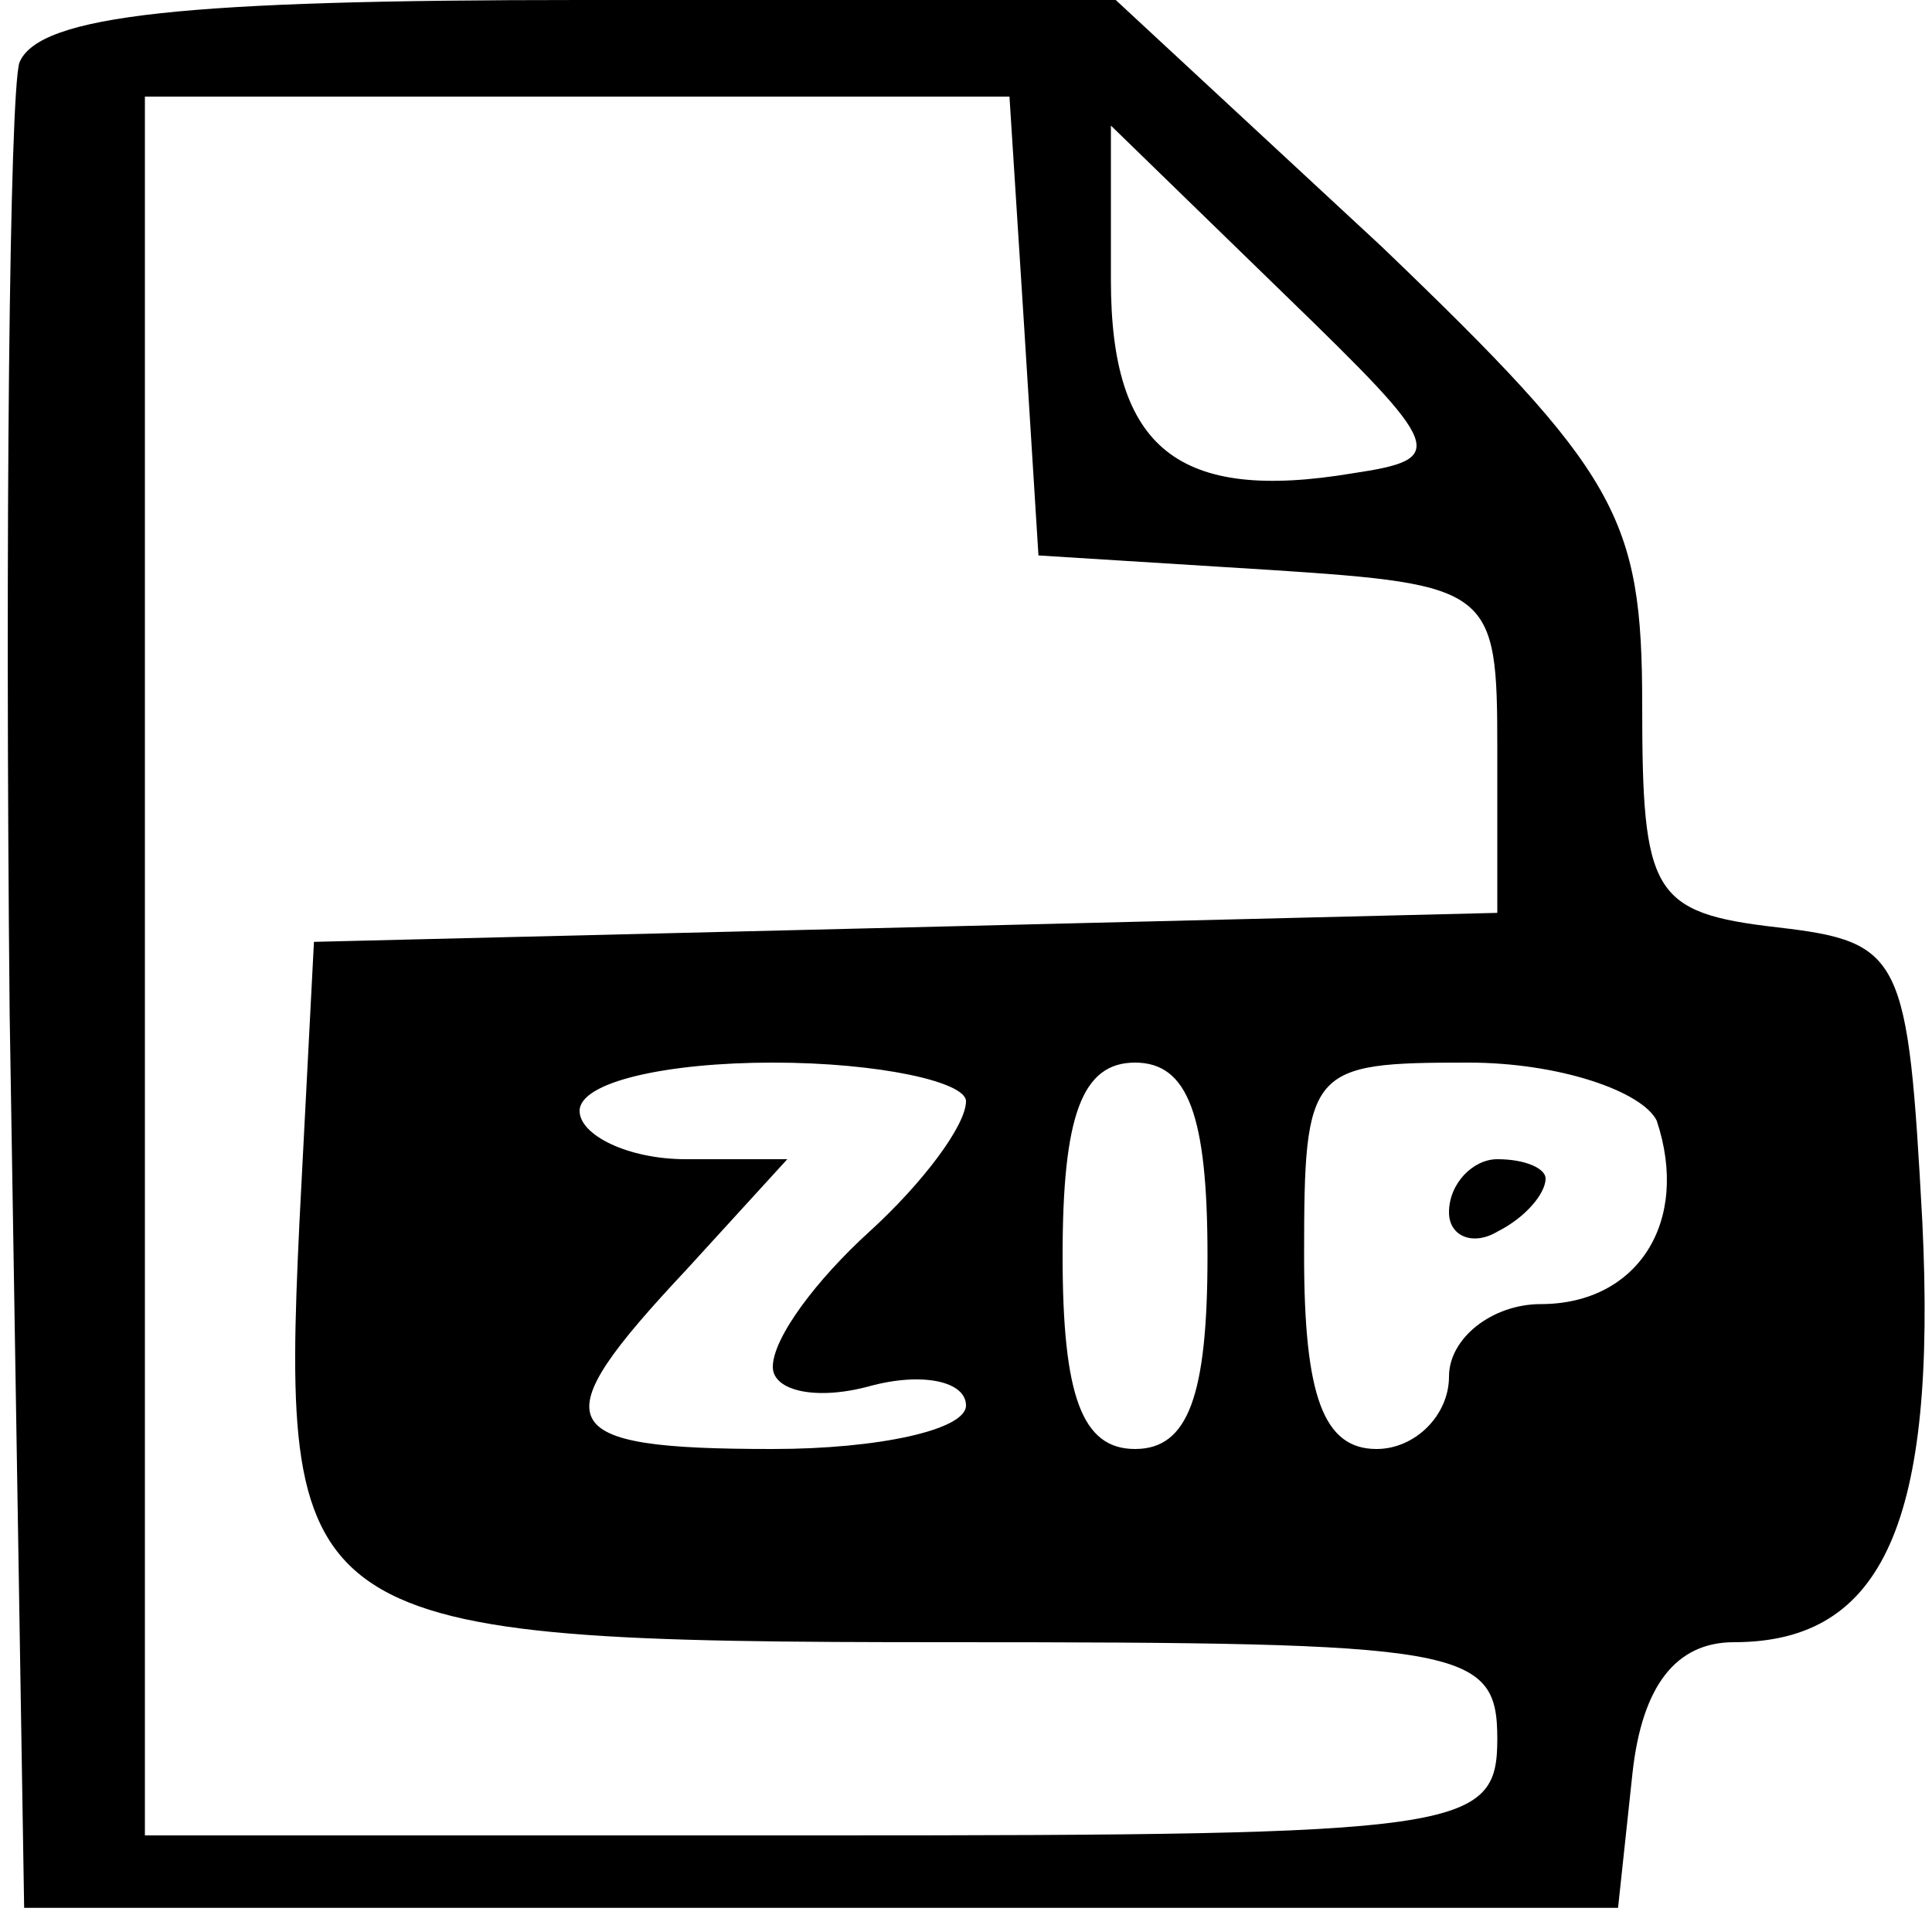
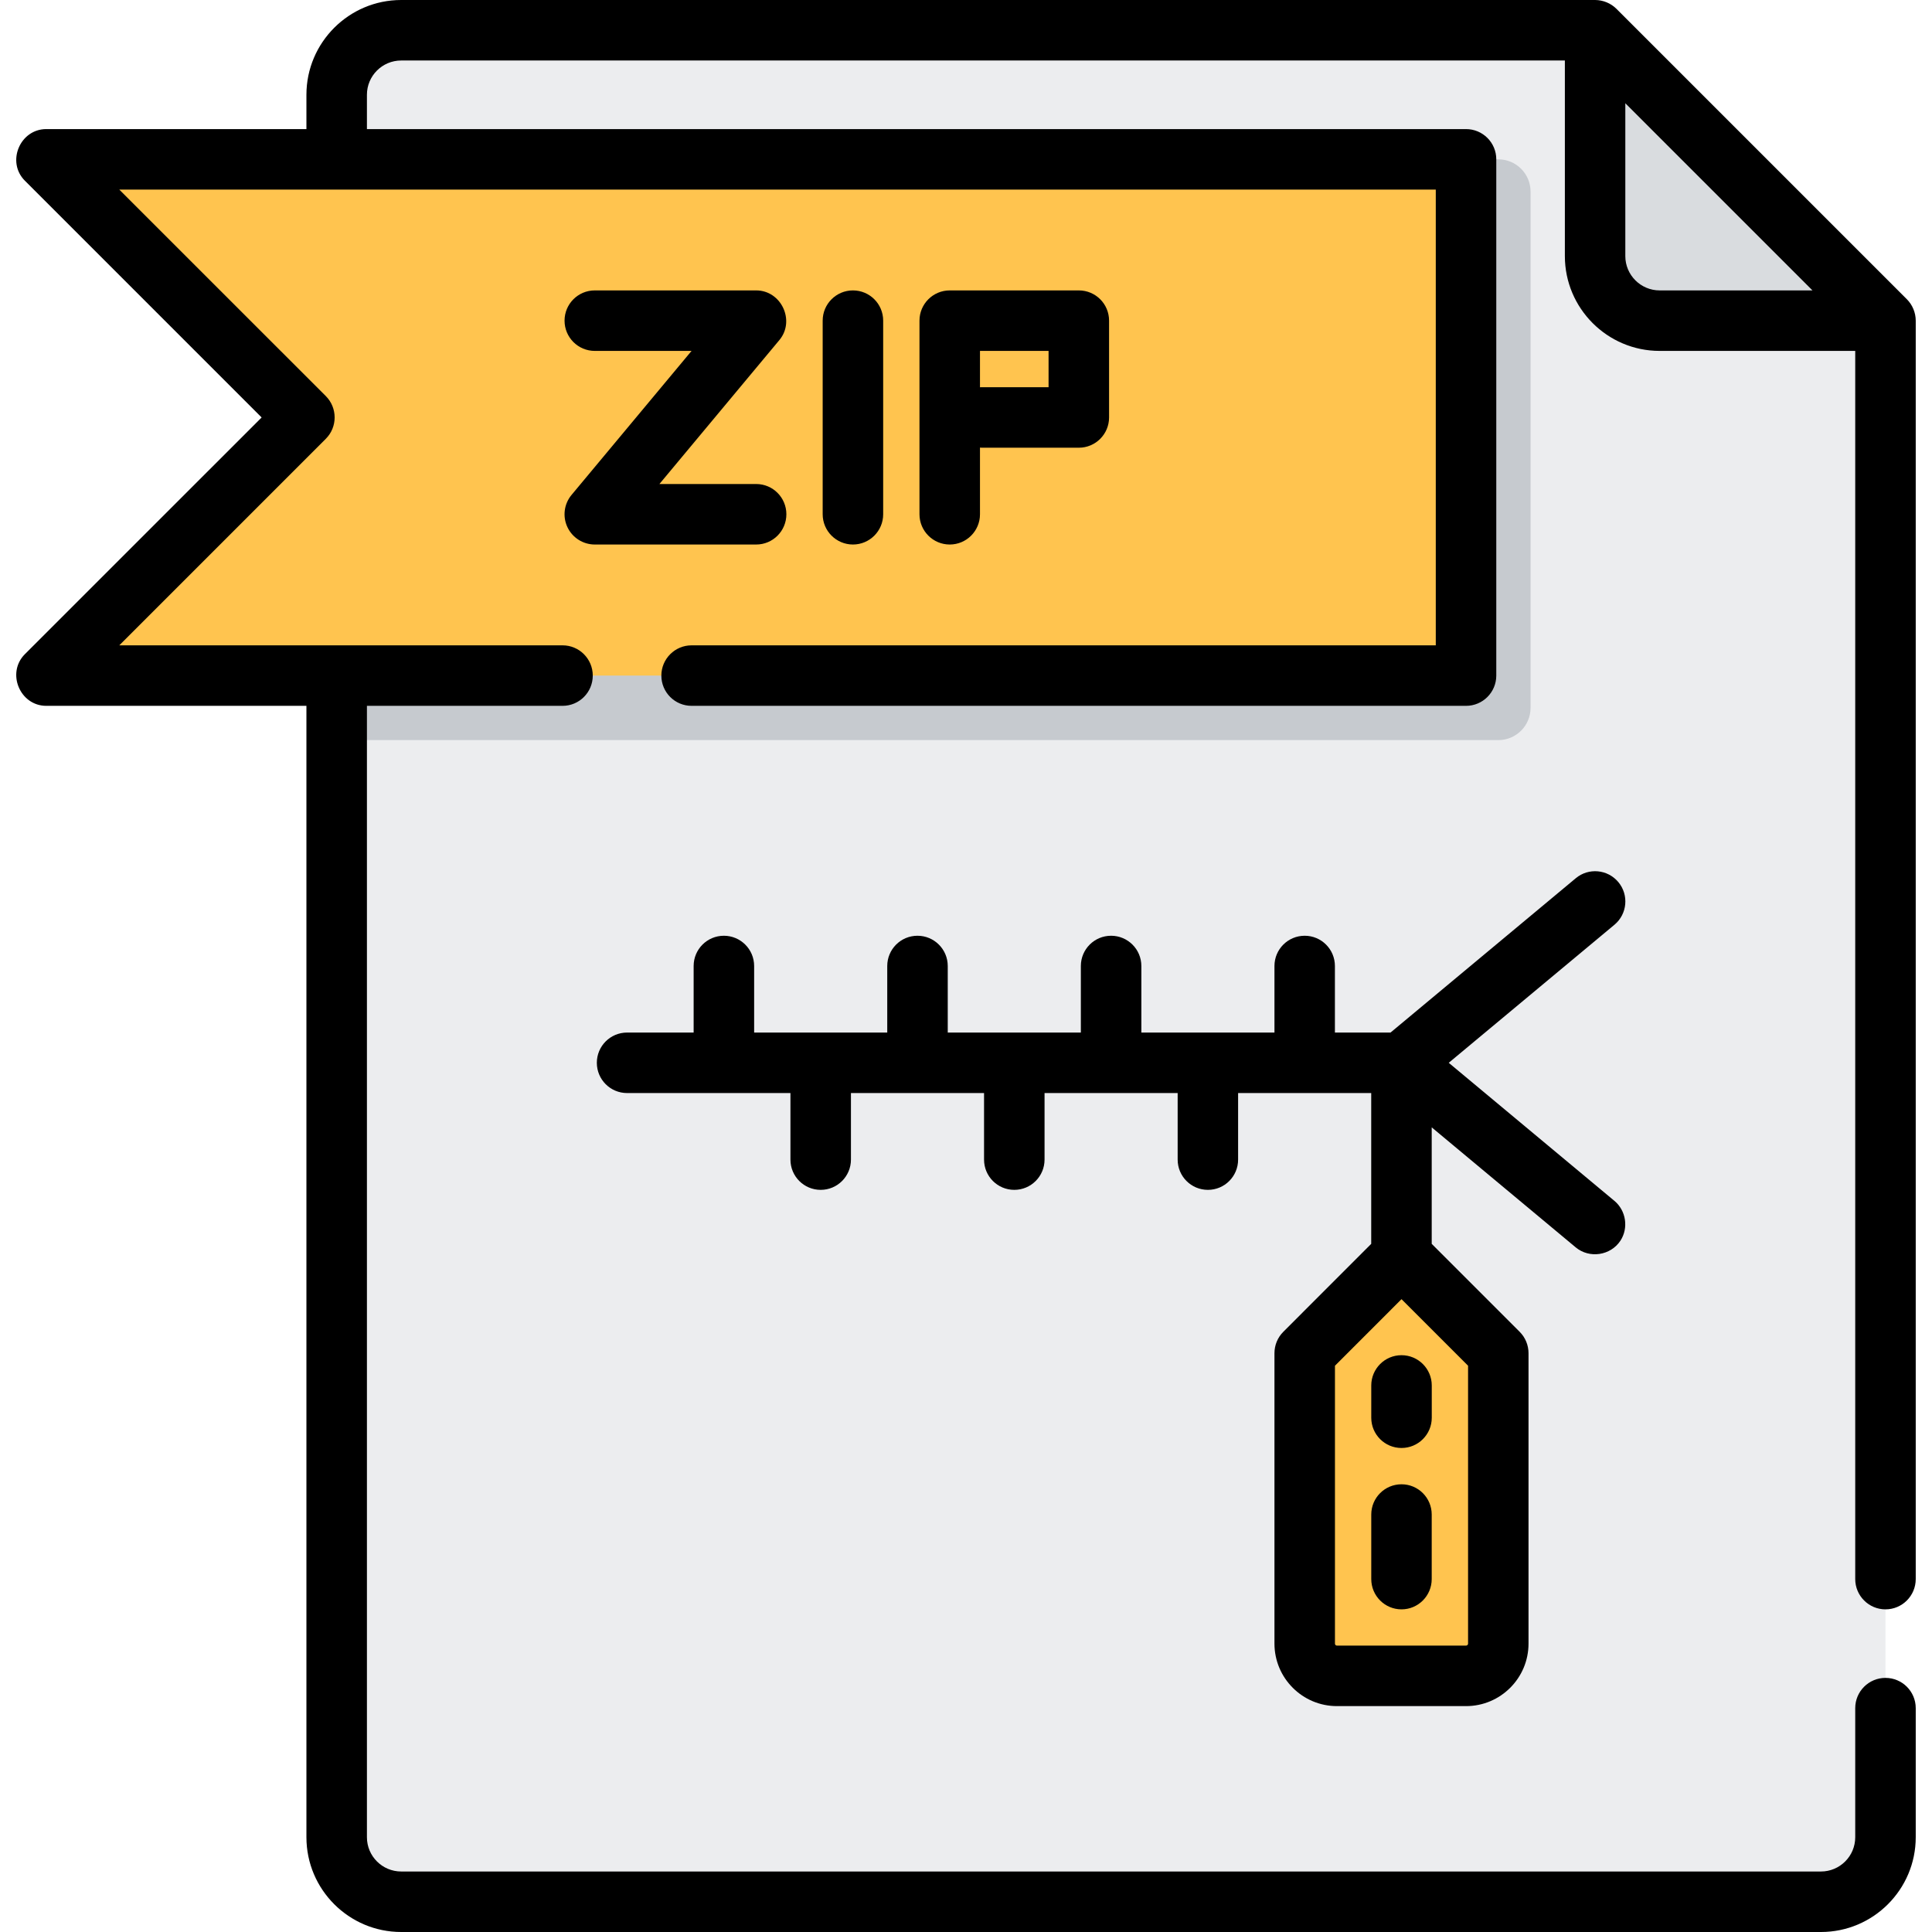
- <svg xmlns="http://www.w3.org/2000/svg" version="1.0" width="40pt" height="40pt" viewBox="0 0 40 40" preserveAspectRatio="xMidYMid meet">
-   <g transform="translate(0,40) scale(0.1,-0.1)" fill="#000000" stroke="none">
-     <path d="M4 387 c-2 -7 -3 -96 -2 -197 l3 -185 165 0 165 0 3 28 c2 18 9 27 21 27 31 0 42 25 39 87 -3 55 -4 58 -30 61 -26 3 -28 7 -28 46 0 39 -5 48 -54 95 l-55 51 -111 0 c-81 0 -112 -3 -116 -13z m208 -54 l3 -48 48 -3 c46 -3 47 -4 47 -37 l0 -34 -122 -3 -123 -3 -3 -58 c-4 -84 0 -87 134 -87 107 0 114 -1 114 -20 0 -19 -7 -20 -140 -20 l-140 0 0 180 0 180 89 0 90 0 3 -47z m68 -31 c-36 -6 -50 5 -50 40 l0 32 36 -35 c33 -32 34 -34 14 -37z m-80 -130 c0 -5 -9 -17 -20 -27 -11 -10 -20 -22 -20 -28 0 -5 9 -7 20 -4 11 3 20 1 20 -4 0 -5 -18 -9 -40 -9 -46 0 -48 5 -18 37 l21 23 -21 0 c-12 0 -22 5 -22 10 0 6 18 10 40 10 22 0 40 -4 40 -8z m50 -32 c0 -29 -4 -40 -15 -40 -11 0 -15 11 -15 40 0 29 4 40 15 40 11 0 15 -11 15 -40z m93 28 c7 -21 -4 -38 -24 -38 -10 0 -19 -7 -19 -15 0 -8 -7 -15 -15 -15 -11 0 -15 11 -15 40 0 39 1 40 34 40 19 0 36 -6 39 -12z" />
-     <path d="M300 149 c0 -5 5 -7 10 -4 6 3 10 8 10 11 0 2 -4 4 -10 4 -5 0 -10 -5 -10 -11z" />
-   </g>
+ <svg xmlns="http://www.w3.org/2000/svg" width="38" height="38" viewBox="0 0 38 38" fill="none">
+   <path d="M7.891 0.595C7.19 0.595 6.622 1.163 6.622 1.864V36.136C6.622 36.837 7.19 37.405 7.891 37.405H35.816C36.517 37.405 37.085 36.837 37.085 36.136V6.307L31.373 0.595H7.891V0.595Z" fill="#ECEDEF" />
+   <path d="M32.643 6.307H37.085L31.373 0.595V5.038C31.373 5.739 31.942 6.307 32.643 6.307Z" fill="#D9DCDF" />
+   <path d="M29.47 14.557H6.622V3.134H29.47C29.82 3.134 30.104 3.418 30.104 3.768V13.923C30.104 14.273 29.82 14.557 29.47 14.557Z" fill="#C6CACF" />
+   <path d="M28.835 13.288H0.91L5.987 8.211L0.91 3.134H28.835V13.288Z" fill="#FFC44F" />
+   <path d="M28.835 32.962H26.296C25.946 32.962 25.662 32.678 25.662 32.328V26.616L27.566 24.712L29.47 26.616V32.328C29.47 32.678 29.185 32.962 28.835 32.962Z" fill="#FFC44F" />
+   <path d="M37.085 31.654C37.414 31.654 37.68 31.387 37.68 31.058V6.307C37.68 6.151 37.616 5.996 37.506 5.886L31.794 0.174C31.684 0.064 31.529 0 31.373 0H7.891C6.863 0 6.027 0.836 6.027 1.864V2.539H0.91C0.391 2.539 0.122 3.187 0.489 3.554L5.146 8.211L0.489 12.867C0.122 13.235 0.391 13.883 0.91 13.883H6.027V36.136C6.027 37.164 6.863 38 7.891 38H35.816C36.844 38 37.68 37.164 37.68 36.136V33.597C37.68 33.269 37.414 33.002 37.085 33.002C36.757 33.002 36.49 33.268 36.49 33.597V36.136C36.49 36.508 36.188 36.81 35.816 36.81H7.891C7.519 36.81 7.217 36.508 7.217 36.136V13.883H11.065C11.393 13.883 11.659 13.617 11.659 13.288C11.659 12.959 11.393 12.693 11.065 12.693H2.346L6.408 8.631C6.64 8.399 6.64 8.022 6.408 7.79L2.346 3.729H28.24V12.693H13.603C13.274 12.693 13.008 12.96 13.008 13.288C13.008 13.617 13.274 13.883 13.603 13.883H28.835C29.163 13.883 29.43 13.617 29.43 13.288V3.134C29.43 2.805 29.164 2.539 28.835 2.539H7.217V1.864C7.217 1.492 7.519 1.19 7.891 1.19H30.779V5.037C30.779 6.065 31.615 6.902 32.643 6.902H36.49V31.058C36.49 31.387 36.757 31.654 37.085 31.654ZM32.643 5.712C32.271 5.712 31.968 5.409 31.968 5.038V2.031L35.649 5.712H32.643V5.712Z" fill="black" />
+   <path d="M11.16 10.367C11.258 10.576 11.468 10.71 11.699 10.71H14.873C15.201 10.71 15.467 10.444 15.467 10.115C15.467 9.786 15.201 9.52 14.873 9.52H12.97L15.33 6.688C15.646 6.308 15.366 5.712 14.873 5.712H11.699C11.37 5.712 11.104 5.978 11.104 6.307C11.104 6.636 11.37 6.902 11.699 6.902H13.602L11.242 9.734C11.094 9.911 11.062 10.158 11.16 10.367Z" fill="black" />
+   <path d="M17.371 10.115V6.307C17.371 5.978 17.105 5.712 16.776 5.712C16.448 5.712 16.181 5.978 16.181 6.307V10.115C16.181 10.443 16.448 10.71 16.776 10.71C17.105 10.71 17.371 10.443 17.371 10.115Z" fill="black" />
+   <path d="M19.275 10.115V8.804C19.288 8.805 19.302 8.806 19.315 8.806H21.219C21.548 8.806 21.814 8.539 21.814 8.211V6.307C21.814 5.978 21.548 5.712 21.219 5.712H18.68C18.352 5.712 18.085 5.978 18.085 6.307V10.115C18.085 10.443 18.352 10.71 18.68 10.71C19.009 10.71 19.275 10.443 19.275 10.115ZM19.275 6.902H20.624V7.616H19.315C19.302 7.616 19.288 7.616 19.275 7.617V6.902Z" fill="black" />
+   <path d="M27.566 29.194C27.237 29.194 26.971 29.46 26.971 29.789V31.058C26.971 31.387 27.237 31.654 27.566 31.654C27.894 31.654 28.16 31.387 28.16 31.058V29.789C28.16 29.46 27.894 29.194 27.566 29.194Z" fill="black" />
+   <path d="M26.971 27.25V27.885C26.971 28.214 27.237 28.48 27.566 28.48C27.894 28.48 28.161 28.214 28.161 27.885V27.25C28.161 26.922 27.894 26.655 27.566 26.655C27.237 26.655 26.971 26.922 26.971 27.25Z" fill="black" />
+   <path d="M31.831 17.35C31.62 17.097 31.245 17.063 30.993 17.274L27.35 20.309H26.256V19C26.256 18.671 25.99 18.405 25.662 18.405C25.333 18.405 25.067 18.671 25.067 19V20.309H22.449V19C22.449 18.671 22.182 18.405 21.854 18.405C21.525 18.405 21.259 18.671 21.259 19V20.309H18.641V19C18.641 18.671 18.374 18.405 18.046 18.405C17.717 18.405 17.451 18.671 17.451 19V20.309H14.833V19C14.833 18.671 14.566 18.405 14.238 18.405C13.909 18.405 13.643 18.671 13.643 19V20.309H12.334C12.005 20.309 11.739 20.575 11.739 20.904C11.739 21.233 12.005 21.499 12.334 21.499H15.547V22.808C15.547 23.137 15.813 23.403 16.142 23.403C16.47 23.403 16.737 23.137 16.737 22.808V21.499H19.355V22.808C19.355 23.137 19.621 23.403 19.95 23.403C20.278 23.403 20.545 23.137 20.545 22.808V21.499H23.163V22.808C23.163 23.137 23.429 23.403 23.758 23.403C24.086 23.403 24.352 23.137 24.352 22.808V21.499H26.97V24.465L25.241 26.195C25.129 26.307 25.067 26.458 25.067 26.616V32.328C25.067 33.006 25.618 33.557 26.296 33.557H28.835C29.513 33.557 30.064 33.006 30.064 32.328V26.616C30.064 26.458 30.002 26.307 29.89 26.195L28.16 24.465V22.174L30.992 24.534C31.262 24.759 31.678 24.696 31.871 24.404C32.035 24.154 31.983 23.811 31.754 23.62L28.495 20.904L31.755 18.188C32.007 17.977 32.041 17.602 31.831 17.35ZM28.875 32.328C28.875 32.35 28.857 32.367 28.835 32.367H26.296C26.274 32.367 26.257 32.35 26.257 32.328V26.862L27.566 25.553L28.875 26.862V32.328H28.875Z" fill="black" />
</svg>
